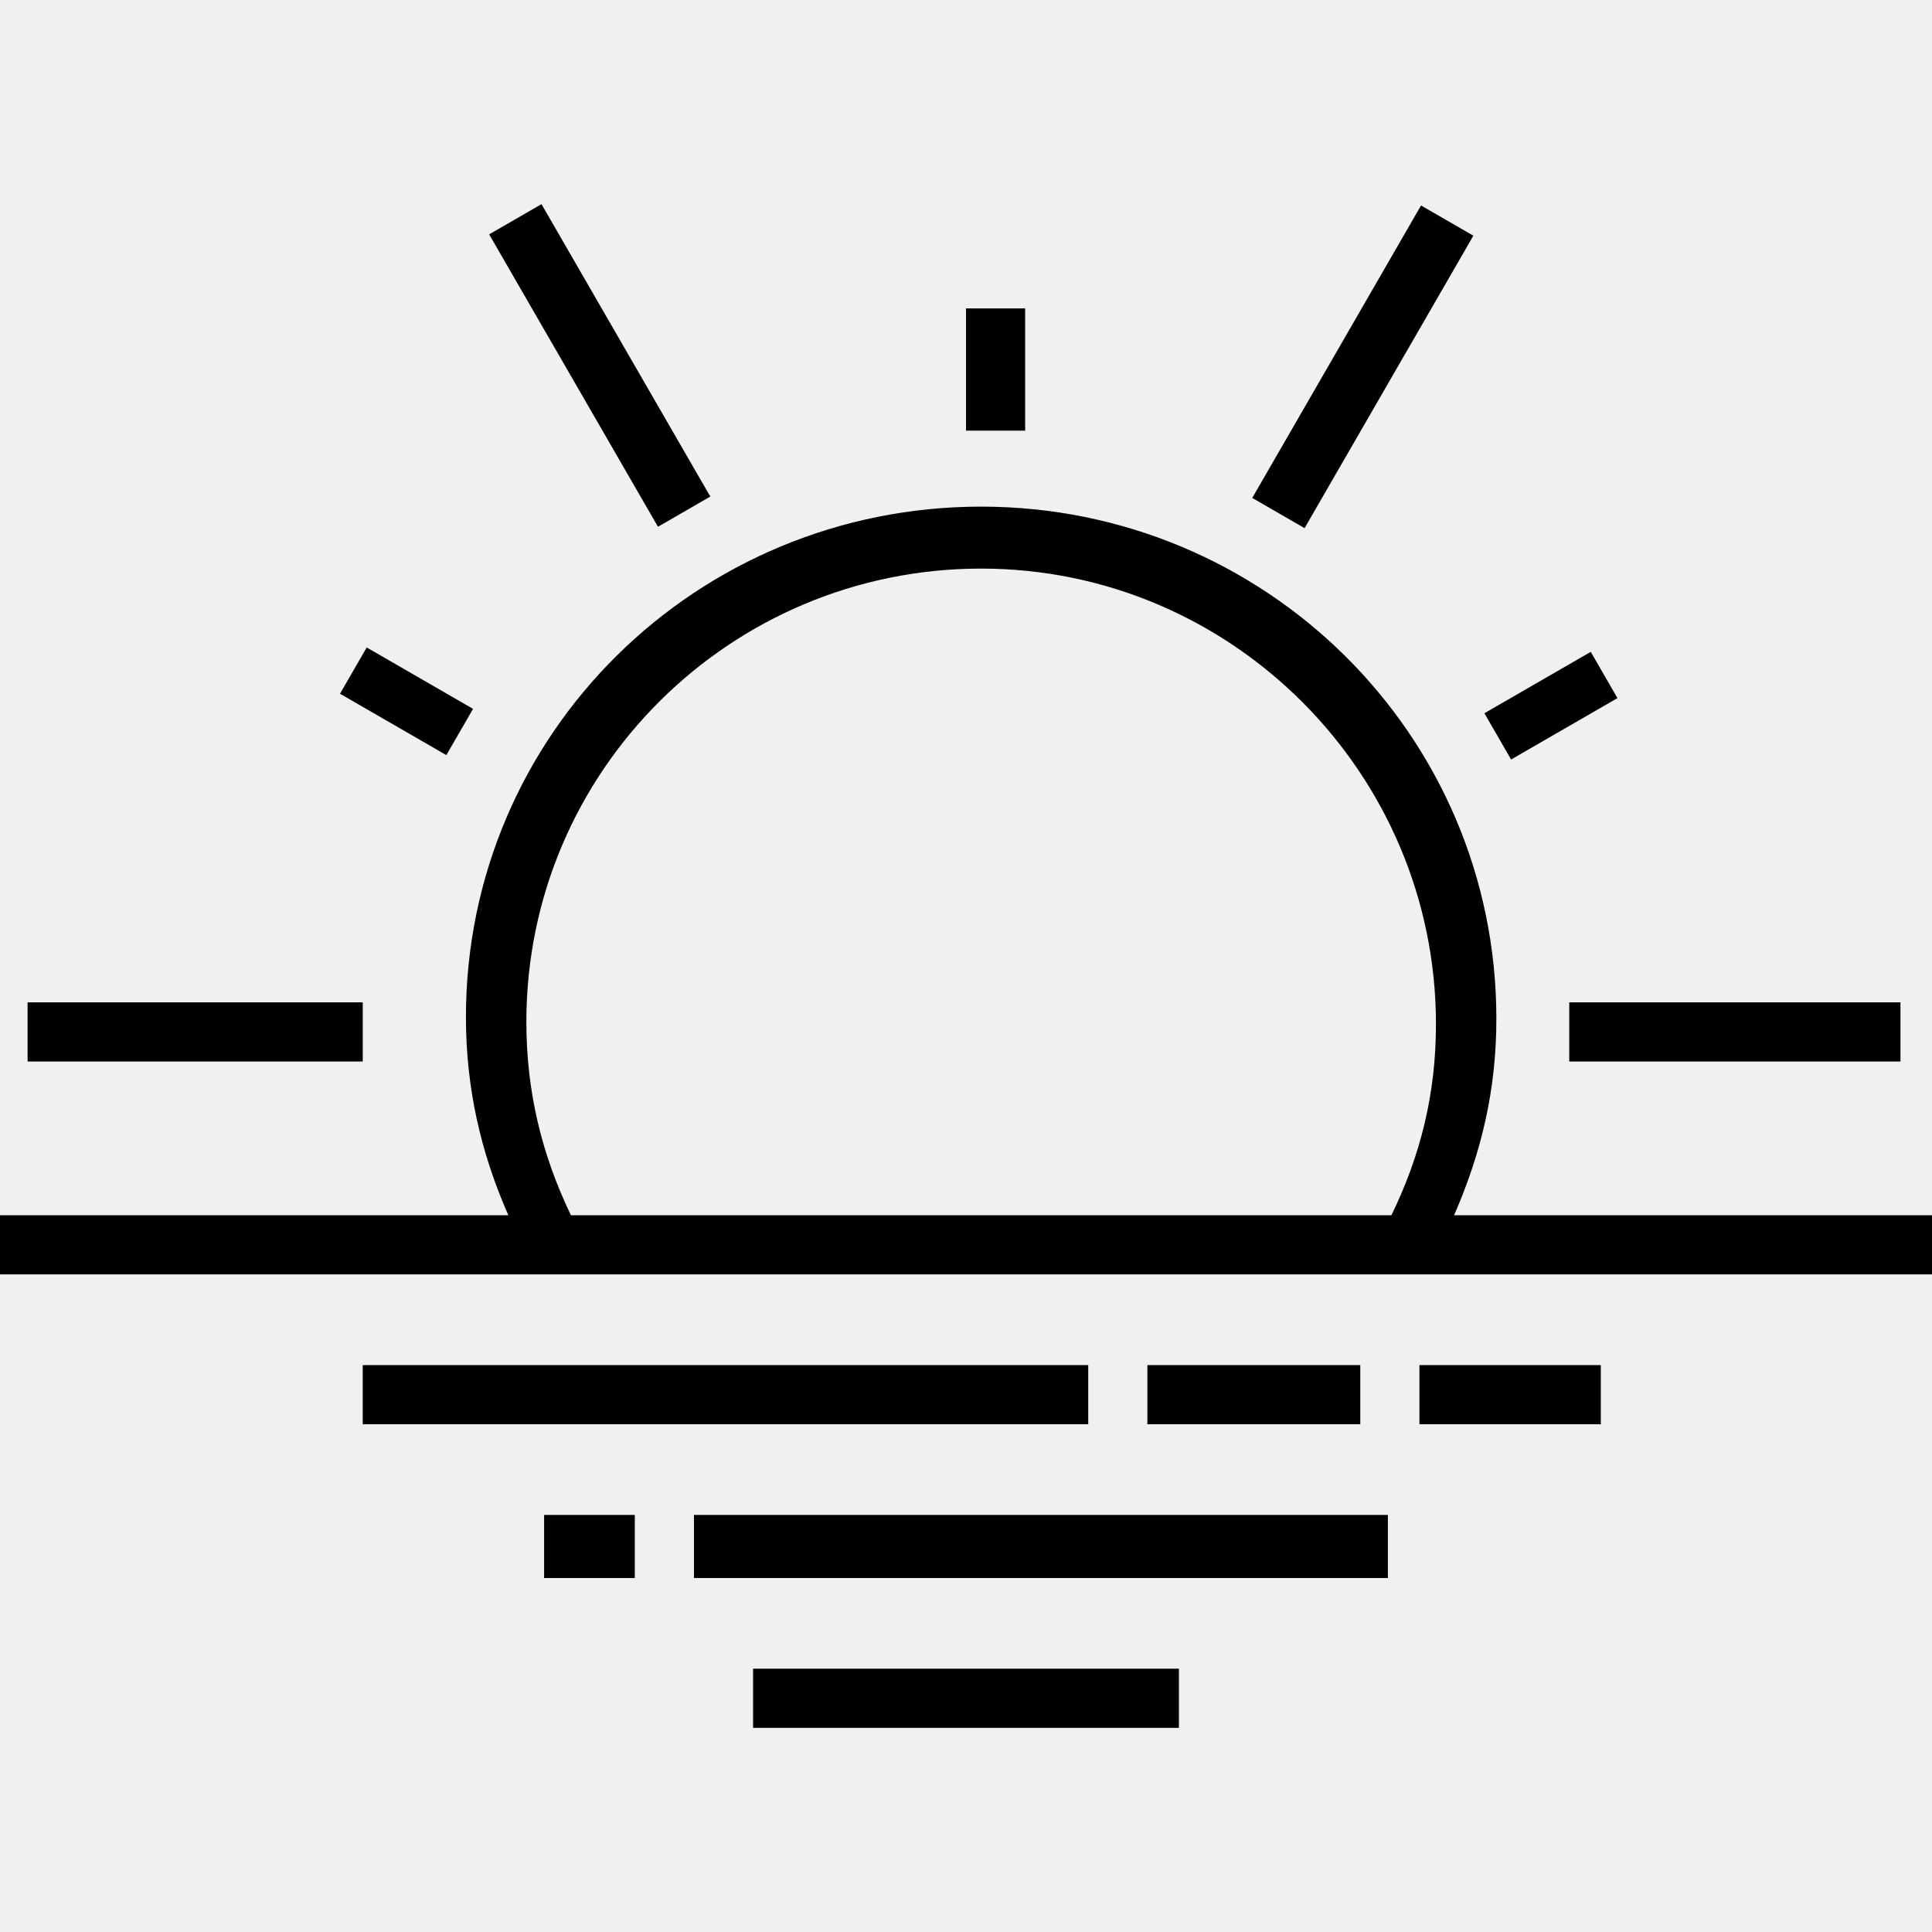
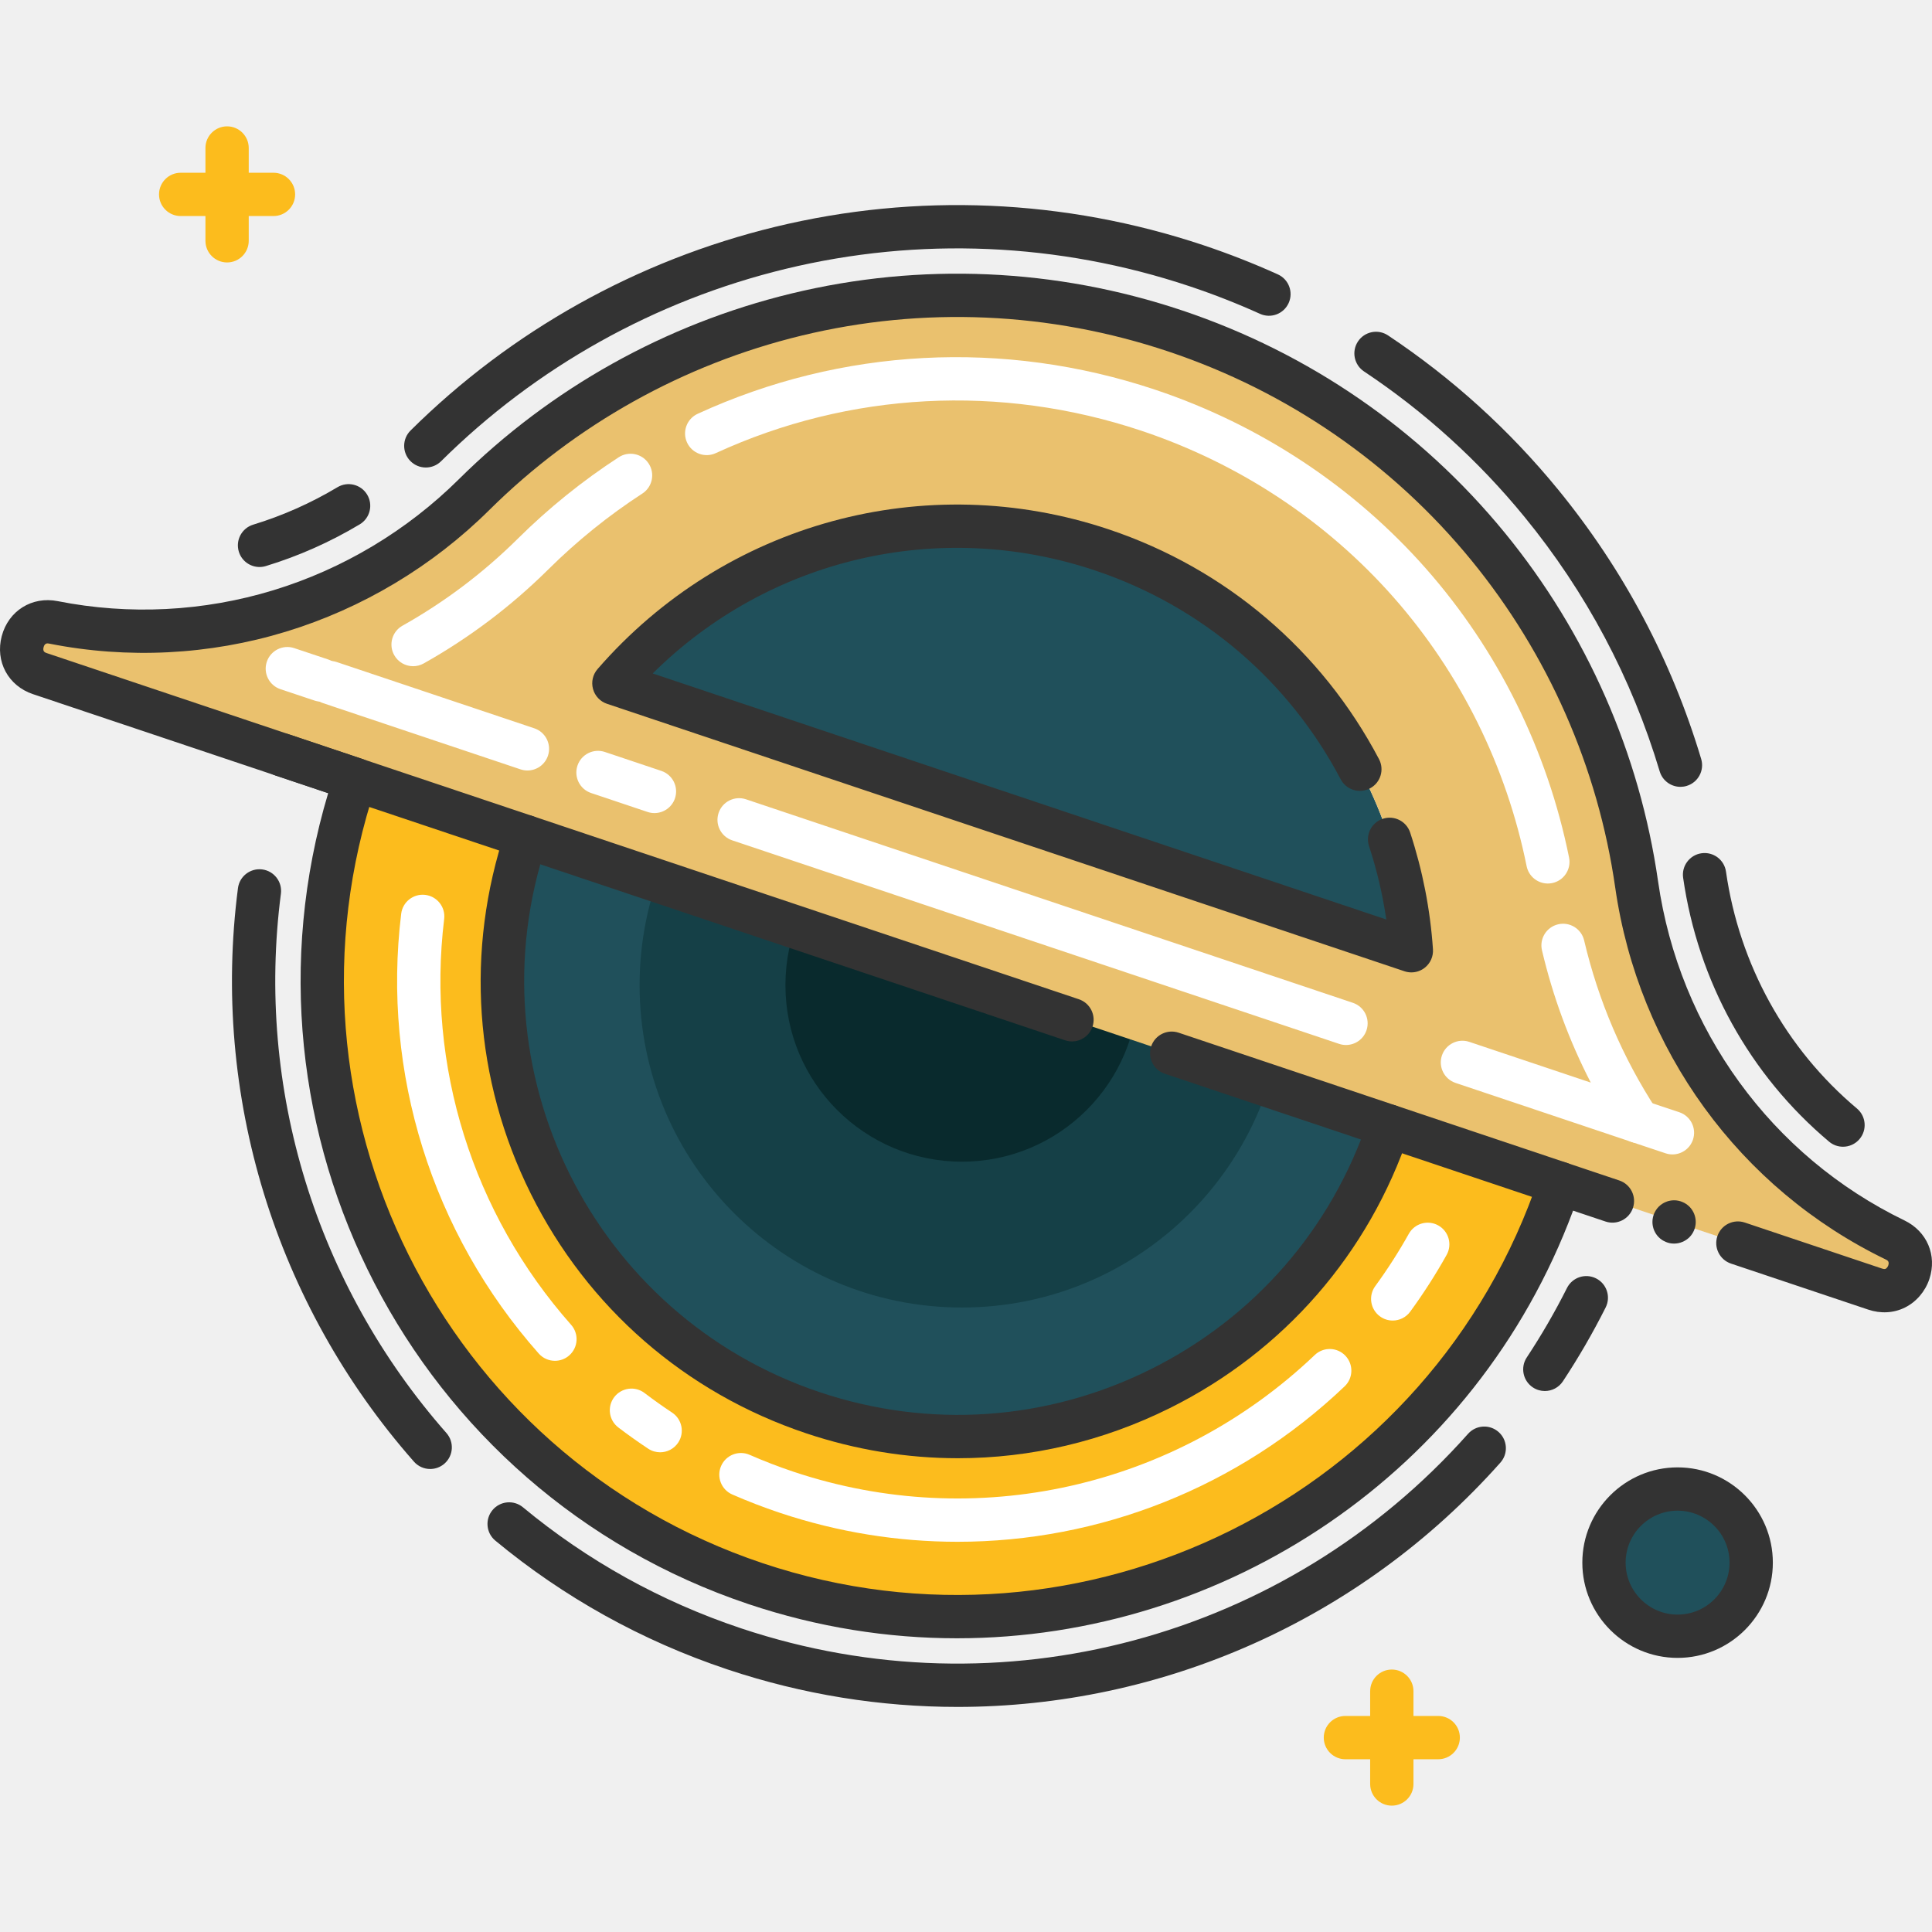
- <svg xmlns="http://www.w3.org/2000/svg" fill="#000000" version="1.1" id="Layer_1" viewBox="0 0 490 490" xml:space="preserve">
+ <svg xmlns="http://www.w3.org/2000/svg" height="800px" width="800px" version="1.1" id="Layer_1" viewBox="0 0 446.204 446.204" xml:space="preserve">
  <g>
+     <circle style="fill:#20505B;" cx="387.446" cy="360.897" r="17" />
+     <path style="fill:#20505B;" d="M121.517,193.247l199.248,66.818c-18.45,55.02-78.006,84.661-133.037,66.208   C132.708,307.823,103.067,248.266,121.517,193.247z" />
+     <circle style="fill:#154047;" cx="222.159" cy="227.533" r="74.443" />
+     <circle style="fill:#092A2D;" cx="222.159" cy="227.533" r="40.761" />
+     <path style="fill:#20505B;" d="M325.959,219.578L141.78,157.806c27.067-31.174,71.199-44.726,112.766-30.782   C296.124,140.972,323.173,178.385,325.959,219.578z" />
+     <path style="fill:#FCBC1D;" d="M320.765,260.065l39.474,13.233c-25.766,76.816-108.925,118.204-185.744,92.449   S56.298,256.837,82.042,180.014l39.474,13.233c-18.45,55.02,11.192,114.576,66.212,133.026   C242.758,344.726,302.315,315.084,320.765,260.065z" />
+     <path style="fill:#EAC16E;" d="M437.687,286.375c3.285,1.593,4.052,4.786,3.166,7.44c-0.976,2.921-3.965,5.194-7.786,3.906   l-72.828-24.422l-39.474-13.233l-199.248-66.818l-39.474-13.233l0.004-0.011L9.218,155.58c-7.28-2.431-4.382-13.335,3.148-11.837   c17.643,3.501,35.537,2.463,52.211-2.638c16.692-5.083,32.16-14.217,44.928-26.881c41.167-40.815,103.296-57.453,162.002-37.76   c58.71,19.682,98.252,70.413,106.485,127.801C383.092,239.862,405.31,270.704,437.687,286.375z M141.78,157.806l184.179,61.772   c-2.786-41.193-29.835-78.606-71.413-92.554C212.979,113.08,168.846,126.632,141.78,157.806z" />
+     <path style="fill:#333333;" d="M221.133,394.221c-17.736,0-35.643-2.824-53.078-8.646l-0.202-0.068   c-19.625-6.579-37.615-16.571-53.455-29.692c-2.126-1.762-2.423-4.914-0.661-7.04c1.761-2.126,4.913-2.423,7.04-0.661   c14.889,12.333,31.802,21.726,50.269,27.917l0.163,0.055c59.916,20.009,125.794,2.368,167.845-44.939   c1.835-2.063,4.994-2.25,7.06-0.416c2.063,1.835,2.249,4.995,0.415,7.059C314.053,374.326,268.204,394.221,221.133,394.221z    M99.357,339.27c-1.387,0-2.766-0.573-3.754-1.696c-32.037-36.38-46.851-84.661-40.643-132.461   c0.355-2.738,2.868-4.667,5.603-4.314c2.738,0.356,4.67,2.864,4.314,5.603c-5.837,44.944,8.097,90.346,38.23,124.565   c1.825,2.072,1.625,5.231-0.448,7.057C101.71,338.859,100.531,339.27,99.357,339.27z M356.782,321.263   c-0.946,0-1.903-0.269-2.752-0.83c-2.304-1.522-2.937-4.625-1.414-6.928c3.395-5.135,6.518-10.53,9.283-16.035   c1.24-2.467,4.246-3.463,6.712-2.223c2.468,1.239,3.463,4.245,2.224,6.712c-2.942,5.857-6.266,11.597-9.877,17.061   C359.996,320.474,358.405,321.263,356.782,321.263z M425.648,264.844c-1.135,0-2.276-0.384-3.214-1.172   c-18.309-15.385-30.279-37.03-33.707-60.949c-0.392-2.734,1.507-5.267,4.24-5.659c2.739-0.393,5.267,1.508,5.658,4.24   c3.078,21.481,13.818,40.911,30.242,54.711c2.114,1.776,2.388,4.931,0.611,7.045C428.49,264.238,427.074,264.844,425.648,264.844z    M388.104,181.724c-2.151,0-4.139-1.4-4.788-3.567c-6.461-21.571-16.973-41.354-31.243-58.8   c-10.62-12.984-23.084-24.28-37.047-33.572c-2.299-1.53-2.922-4.634-1.392-6.933c1.529-2.298,4.63-2.923,6.933-1.393   c14.791,9.844,27.996,21.811,39.246,35.566c15.11,18.472,26.24,39.42,33.083,62.262c0.792,2.645-0.71,5.432-3.355,6.224   C389.062,181.656,388.579,181.724,388.104,181.724z M59.938,130.953c-2.143,0-4.125-1.389-4.781-3.545   c-0.804-2.642,0.685-5.436,3.327-6.24c6.772-2.062,13.32-4.971,19.46-8.645c2.371-1.418,5.44-0.646,6.858,1.723   s0.646,5.44-1.723,6.858c-6.838,4.092-14.133,7.332-21.682,9.63C60.911,130.882,60.42,130.953,59.938,130.953z M98.345,107.973   c-1.287,0-2.573-0.494-3.551-1.479c-1.944-1.961-1.931-5.127,0.03-7.071c23.237-23.038,52.349-39.3,84.188-47.027   c32.671-7.93,66.869-6.467,98.896,4.229l0.229,0.077c5.755,1.929,11.471,4.173,16.989,6.668c2.516,1.138,3.633,4.1,2.495,6.616   c-1.137,2.516-4.097,3.636-6.616,2.496c-5.212-2.356-10.611-4.476-16.049-6.299l-0.205-0.068   c-30.252-10.104-62.539-11.486-93.381-4c-30.069,7.298-57.562,22.655-79.505,44.411C100.89,107.49,99.617,107.973,98.345,107.973z" />
+     <path style="fill:#333333;" d="M221.012,378.369c-15.955,0-32.167-2.537-48.107-7.881   C95.192,344.432,52.449,261.156,75.793,183.179L7.628,160.321c-5.737-1.917-8.777-7.558-7.224-13.413   c1.555-5.858,6.997-9.251,12.937-8.069c16.485,3.271,33.698,2.4,49.772-2.516c16.059-4.89,30.881-13.759,42.87-25.65   c21.187-21.005,47.731-35.833,76.765-42.879c29.848-7.244,61.09-5.886,90.348,3.93c29.26,9.809,55.005,27.561,74.451,51.335   c18.917,23.128,31.155,50.963,35.393,80.496c4.896,34.158,26.176,63.437,56.925,78.32c5.193,2.518,7.549,8.078,5.731,13.523   c-0.962,2.879-3.017,5.278-5.638,6.582c-2.58,1.284-5.594,1.454-8.489,0.478l-31.685-10.625c-2.618-0.878-4.028-3.712-3.15-6.331   c0.879-2.618,3.715-4.026,6.33-3.151l31.692,10.628c0.565,0.191,0.778,0.082,0.848,0.047c0.248-0.123,0.485-0.436,0.606-0.796   c0.305-0.915-0.243-1.181-0.606-1.356c-33.743-16.333-57.096-48.446-62.463-85.9c-3.979-27.729-15.471-53.865-33.234-75.583   c-18.252-22.313-42.419-38.976-69.89-48.186c-27.471-9.215-56.797-10.492-84.81-3.693c-27.264,6.617-52.19,20.54-72.083,40.262   c-13.139,13.032-29.389,22.754-46.992,28.114c-17.642,5.396-36.537,6.352-54.641,2.76c-0.395-0.079-1.048-0.208-1.322,0.826   c-0.273,1.029,0.356,1.239,0.732,1.364l72.833,24.424c2.566,0.861,3.981,3.607,3.193,6.197c-0.013,0.044-0.031,0.1-0.046,0.144   c-24.828,74.09,15.232,154.571,89.301,179.404c74.082,24.84,154.566-15.222,179.415-89.299c0.879-2.618,3.715-4.027,6.33-3.15   l12.159,4.078c2.618,0.878,4.028,3.712,3.15,6.331s-3.712,4.028-6.33,3.151l-7.496-2.514   C340.754,340.233,282.851,378.367,221.012,378.369z" />
+     <path style="fill:#333333;" d="M221.249,336.783c-11.783,0-23.612-1.914-35.111-5.77c-27.876-9.348-50.443-28.991-63.543-55.312   c-13.1-26.32-15.167-56.167-5.819-84.044c0.878-2.618,3.713-4.028,6.331-3.151c2.618,0.878,4.029,3.712,3.151,6.331   c-17.543,52.317,10.746,109.152,63.061,126.695c25.348,8.5,52.487,6.622,76.418-5.287c23.931-11.91,41.789-32.426,50.288-57.77   c0.878-2.618,3.713-4.028,6.33-3.151c2.618,0.878,4.028,3.712,3.15,6.331c-9.348,27.876-28.991,50.443-55.313,63.543   C254.726,332.894,238.036,336.782,221.249,336.783z" />
+     <path style="fill:#333333;" d="M325.959,224.578c-0.534,0-1.07-0.085-1.59-0.26L140.19,162.547   c-1.582-0.531-2.795-1.816-3.234-3.426c-0.438-1.61-0.045-3.333,1.049-4.593c29.358-33.813,75.729-46.47,118.131-32.245   c26.968,9.047,49.112,27.885,62.354,53.045c1.286,2.443,0.348,5.467-2.096,6.753c-2.443,1.286-5.468,0.348-6.754-2.096   c-12.038-22.872-32.169-39.997-56.685-48.222c-36.142-12.125-75.445-2.77-102.211,23.775l169.424,56.823   c-0.832-5.743-2.165-11.418-3.984-16.949c-0.862-2.623,0.564-5.449,3.188-6.312c2.622-0.865,5.449,0.564,6.313,3.187   c2.874,8.738,4.645,17.806,5.263,26.952c0.113,1.665-0.612,3.276-1.934,4.295C328.127,224.221,327.05,224.578,325.959,224.578z" />
+     <path style="fill:#333333;" d="M360.24,278.299c-0.527,0-1.063-0.084-1.59-0.261l-89.628-30.052   c-2.618-0.878-4.028-3.712-3.15-6.331c0.879-2.618,3.715-4.027,6.33-3.151l89.626,30.052c2.618,0.878,4.029,3.712,3.151,6.33   C364.279,276.978,362.33,278.299,360.24,278.299z" />
+     <path style="fill:#333333;" d="M247.581,240.523c-0.527,0-1.063-0.084-1.591-0.261L63.569,179.091   c-2.618-0.878-4.029-3.712-3.15-6.33c0.878-2.618,3.714-4.029,6.33-3.15l182.421,61.171c2.618,0.878,4.028,3.712,3.15,6.331   C251.618,239.203,249.671,240.523,247.581,240.523z" />
    <g>
-       <g>
-         <path d="M368.786,308.221c6.987-15.999,10.727-31.909,10.727-49.844c0-72.049-58.619-129.884-130.668-129.884     c-72.052,0-130.672,57.443-130.672,129.492c0,17.832,3.707,34.237,10.76,50.236H0v15h490v-15H368.786z M145.615,308.221h-0.813     H144.8c-7.494-15.581-11.303-31.585-11.303-49.061c0-63.602,51.747-114.953,115.349-114.953s115.345,51.94,115.345,115.542     c0,17.744-3.919,33.294-11.301,48.472h-0.001h-0.887H145.615z" />
-         <rect x="176" y="384.221" width="176" height="16" />
-         <rect x="138" y="384.221" width="23" height="16" />
-         <rect x="92" y="346.221" width="184" height="15" />
-         <rect x="291" y="346.221" width="54" height="15" />
-         <rect x="360" y="346.221" width="46" height="15" />
-         <rect x="191" y="423.221" width="108" height="15" />
-         <rect x="7" y="254.221" width="85" height="15" />
-         <rect x="398" y="254.221" width="84" height="15" />
-         <rect x="337.974" y="50.208" transform="matrix(0.8661 0.4999 -0.4999 0.8661 92.7886 -160.3232)" width="15.325" height="85.64" />
-         <rect x="109.287" y="85.029" transform="matrix(0.5 0.866 -0.866 0.5 156.3239 -85.3817)" width="85.637" height="15.325" />
-         <rect x="245" y="78.221" width="15" height="31" />
-         <rect x="87.533" y="171.089" transform="matrix(0.8661 0.4999 -0.4999 0.8661 102.7186 -27.7232)" width="31.143" height="13.545" />
-         <rect x="386.577" y="163.4" transform="matrix(0.4999 0.8661 -0.8661 0.4999 351.7231 -251.1704)" width="13.545" height="31.143" />
-       </g>
+       <path style="fill:#FCBC1D;" d="M52.446,60.614c-2.761,0-5-2.239-5-5V34.181c0-2.761,2.239-5,5-5s5,2.239,5,5v21.434    C57.446,58.375,55.207,60.614,52.446,60.614z" />
+       <path style="fill:#FCBC1D;" d="M63.163,49.897H41.729c-2.761,0-5-2.239-5-5s2.239-5,5-5h21.433c2.761,0,5,2.239,5,5    S65.924,49.897,63.163,49.897z" />
    </g>
+     <g>
+       <path style="fill:#FCBC1D;" d="M321.446,417.023c-2.762,0-5-2.239-5-5V390.59c0-2.761,2.238-5,5-5s5,2.239,5,5v21.433    C326.446,414.785,324.208,417.023,321.446,417.023z" />
+       <path style="fill:#FCBC1D;" d="M332.163,406.307h-21.434c-2.762,0-5-2.239-5-5s2.238-5,5-5h21.434c2.762,0,5,2.239,5,5    S334.925,406.307,332.163,406.307z" />
+     </g>
+     <path style="fill:#FFFFFF;" d="M378.395,263.993c-0.53,0-1.066-0.085-1.589-0.26l-40.64-13.629c-2.618-0.878-4.028-3.712-3.15-6.33   c0.879-2.618,3.714-4.029,6.33-3.15l28.051,9.407c-4.979-9.646-8.755-19.875-11.269-30.542c-0.633-2.688,1.033-5.38,3.721-6.013   c2.694-0.634,5.381,1.033,6.014,3.72c3.289,13.962,8.914,27.105,16.721,39.065c1.163,1.783,1.07,4.106-0.231,5.791   C381.387,263.298,379.914,263.993,378.395,263.993z" />
+     <path style="fill:#FFFFFF;" d="M357.476,204.053c-2.331,0-4.417-1.638-4.896-4.011c-4.667-23.111-15.303-44.591-30.758-62.115   c-15.504-17.579-35.577-30.854-58.051-38.39l-0.153-0.051c-32.522-10.862-67.433-9.025-98.313,5.17   c-2.509,1.152-5.478,0.054-6.631-2.455s-0.054-5.478,2.455-6.631c33.197-15.26,70.717-17.238,105.651-5.571l0.159,0.053   c24.151,8.099,45.719,22.366,62.384,41.261c16.614,18.839,28.046,41.92,33.061,66.75c0.546,2.707-1.205,5.344-3.912,5.891   C358.137,204.02,357.803,204.053,357.476,204.053z" />
+     <path style="fill:#FFFFFF;" d="M95.411,153.864c-1.75,0-3.449-0.92-4.366-2.556c-1.351-2.409-0.493-5.456,1.916-6.807   c9.717-5.448,18.678-12.21,26.635-20.097c7.122-7.061,14.965-13.388,23.311-18.803c2.318-1.502,5.414-0.844,6.916,1.473   c1.503,2.316,0.844,5.413-1.473,6.916c-7.772,5.043-15.078,10.937-21.714,17.517c-8.597,8.521-18.281,15.828-28.785,21.718   C97.079,153.658,96.239,153.864,95.411,153.864z" />
+     <path style="fill:#FFFFFF;" d="M121.813,177.949c-0.527,0-1.063-0.084-1.59-0.261l-45.638-15.304   c-2.618-0.878-4.029-3.712-3.151-6.331c0.878-2.618,3.711-4.028,6.331-3.151l45.637,15.304c2.618,0.878,4.029,3.712,3.151,6.33   C125.853,176.628,123.903,177.949,121.813,177.949z" />
+     <path style="fill:#FFFFFF;" d="M151.148,187.786c-0.527,0-1.063-0.084-1.59-0.261l-13.038-4.372   c-2.618-0.878-4.029-3.712-3.151-6.331c0.878-2.618,3.712-4.029,6.331-3.151l13.038,4.372c2.618,0.878,4.029,3.712,3.151,6.331   C155.187,186.466,153.238,187.786,151.148,187.786z" />
+     <path style="fill:#FFFFFF;" d="M310.865,241.347c-0.527,0-1.063-0.084-1.591-0.261l-140.161-47.002   c-2.618-0.878-4.029-3.712-3.151-6.331c0.878-2.618,3.712-4.029,6.331-3.151l140.161,47.002c2.618,0.878,4.028,3.712,3.15,6.331   C314.903,240.026,312.955,241.347,310.865,241.347z" />
+     <path style="fill:#FFFFFF;" d="M128.165,314.286c-1.382,0-2.757-0.569-3.745-1.685c-24.657-27.838-36.235-64.856-31.764-101.563   c0.334-2.741,2.829-4.69,5.568-4.359c2.741,0.334,4.693,2.827,4.359,5.568c-4.125,33.867,6.563,68.028,29.322,93.724   c1.831,2.067,1.64,5.228-0.427,7.058C130.527,313.872,129.342,314.286,128.165,314.286z" />
+     <path style="fill:#FFFFFF;" d="M152.458,335.412c-0.948,0-1.907-0.269-2.756-0.832c-2.344-1.552-4.664-3.201-6.895-4.9   c-2.197-1.673-2.622-4.81-0.948-7.007c1.673-2.197,4.811-2.622,7.007-0.948c2.057,1.566,4.196,3.086,6.358,4.519   c2.302,1.524,2.933,4.627,1.408,6.929C155.67,334.625,154.079,335.412,152.458,335.412z" />
+     <path style="fill:#FFFFFF;" d="M221.139,356.083c-13.715,0-27.542-2.188-40.987-6.679l-0.14-0.046   c-3.696-1.24-7.355-2.651-10.894-4.201c-2.529-1.108-3.682-4.057-2.574-6.586c1.109-2.529,4.058-3.68,6.586-2.574   c3.267,1.432,6.646,2.735,10.043,3.875l0.143,0.047c42.026,14.033,88.136,3.697,120.339-26.981   c2.002-1.905,5.165-1.829,7.069,0.171c1.905,2,1.828,5.164-0.171,7.069C285.963,343.604,253.88,356.083,221.139,356.083z" />
+     <path style="fill:#FFFFFF;" d="M321.652,304.986c-1.023,0-2.057-0.313-2.946-0.964c-2.229-1.629-2.716-4.757-1.087-6.987   c2.818-3.856,5.428-7.923,7.757-12.09c1.346-2.41,4.39-3.273,6.804-1.925c2.41,1.347,3.272,4.394,1.925,6.804   c-2.525,4.519-5.355,8.931-8.411,13.112C324.714,304.275,323.193,304.986,321.652,304.986z" />
+     <path style="fill:#333333;" d="M386.637,287.211c-0.33,0-0.65-0.03-0.98-0.09c-0.32-0.07-0.63-0.17-0.93-0.29   c-0.301-0.13-0.59-0.28-0.87-0.46c-0.271-0.18-0.521-0.39-0.76-0.62c-0.931-0.93-1.46-2.22-1.46-3.54c0-0.32,0.029-0.65,0.1-0.97   c0.06-0.32,0.16-0.64,0.28-0.94c0.13-0.3,0.279-0.59,0.46-0.86c0.18-0.28,0.39-0.53,0.62-0.76c0.239-0.23,0.489-0.44,0.76-0.62   c0.28-0.19,0.569-0.34,0.87-0.46c0.3-0.13,0.609-0.23,0.93-0.29c0.65-0.13,1.31-0.13,1.96,0c0.32,0.06,0.63,0.16,0.93,0.29   c0.301,0.12,0.591,0.27,0.87,0.46c0.271,0.18,0.53,0.39,0.76,0.62c0.23,0.23,0.44,0.48,0.62,0.76c0.181,0.27,0.33,0.56,0.46,0.86   c0.12,0.3,0.221,0.62,0.28,0.94c0.07,0.32,0.101,0.65,0.101,0.97c0,1.32-0.53,2.61-1.461,3.54   C389.236,286.681,387.946,287.211,386.637,287.211z" />
+     <path style="fill:#FFFFFF;" d="M386.259,266.62c-0.525,0-1.06-0.083-1.585-0.259l-7.862-2.626   c-2.619-0.875-4.033-3.708-3.158-6.327c0.875-2.62,3.71-4.03,6.326-3.159l7.862,2.626c2.619,0.875,4.033,3.708,3.158,6.327   C390.301,265.296,388.351,266.62,386.259,266.62z" />
+     <path style="fill:#FFFFFF;" d="M74.223,162.055c-0.525,0-1.059-0.083-1.584-0.259l-7.862-2.626   c-2.619-0.875-4.033-3.708-3.159-6.327c0.876-2.619,3.709-4.031,6.327-3.159l7.862,2.626c2.619,0.875,4.033,3.708,3.159,6.327   C78.265,160.731,76.315,162.055,74.223,162.055z" />
+     <path style="fill:#333333;" d="M387.446,382.897c-12.131,0-22-9.869-22-22s9.869-22,22-22s22,9.869,22,22   S399.577,382.897,387.446,382.897z M387.446,348.897c-6.617,0-12,5.383-12,12s5.383,12,12,12s12-5.383,12-12   S394.063,348.897,387.446,348.897z" />
  </g>
</svg>
